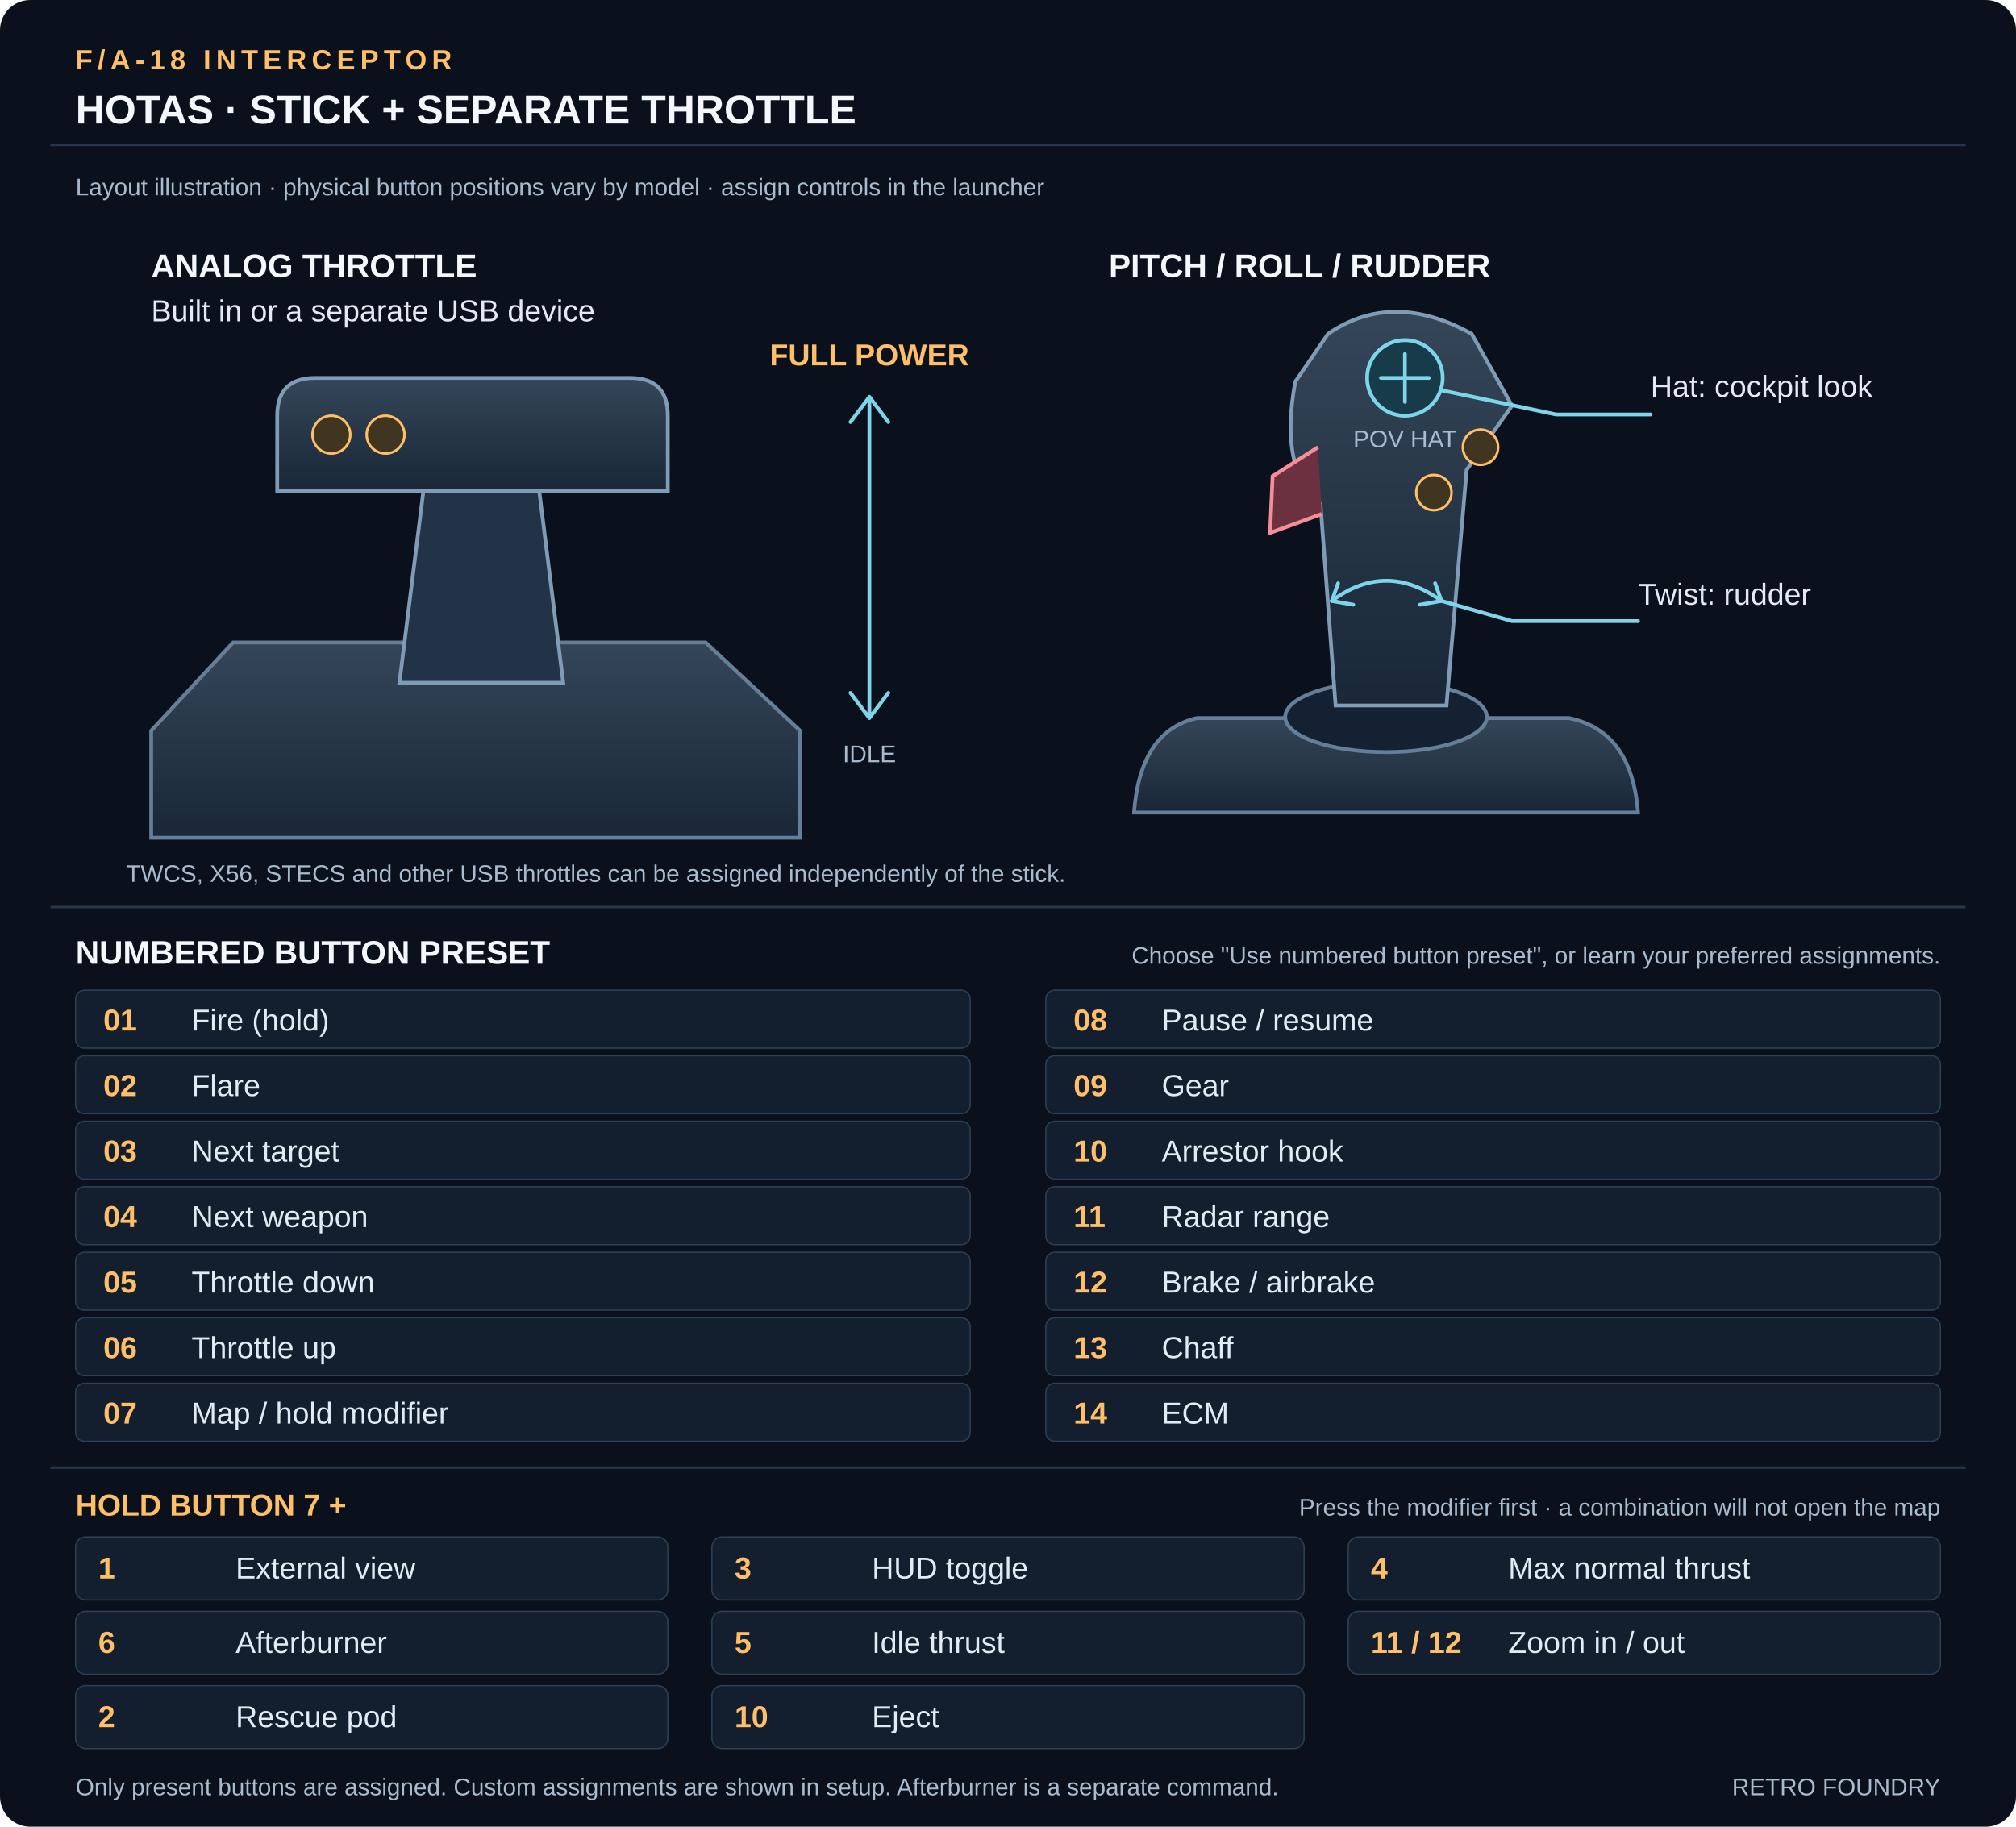
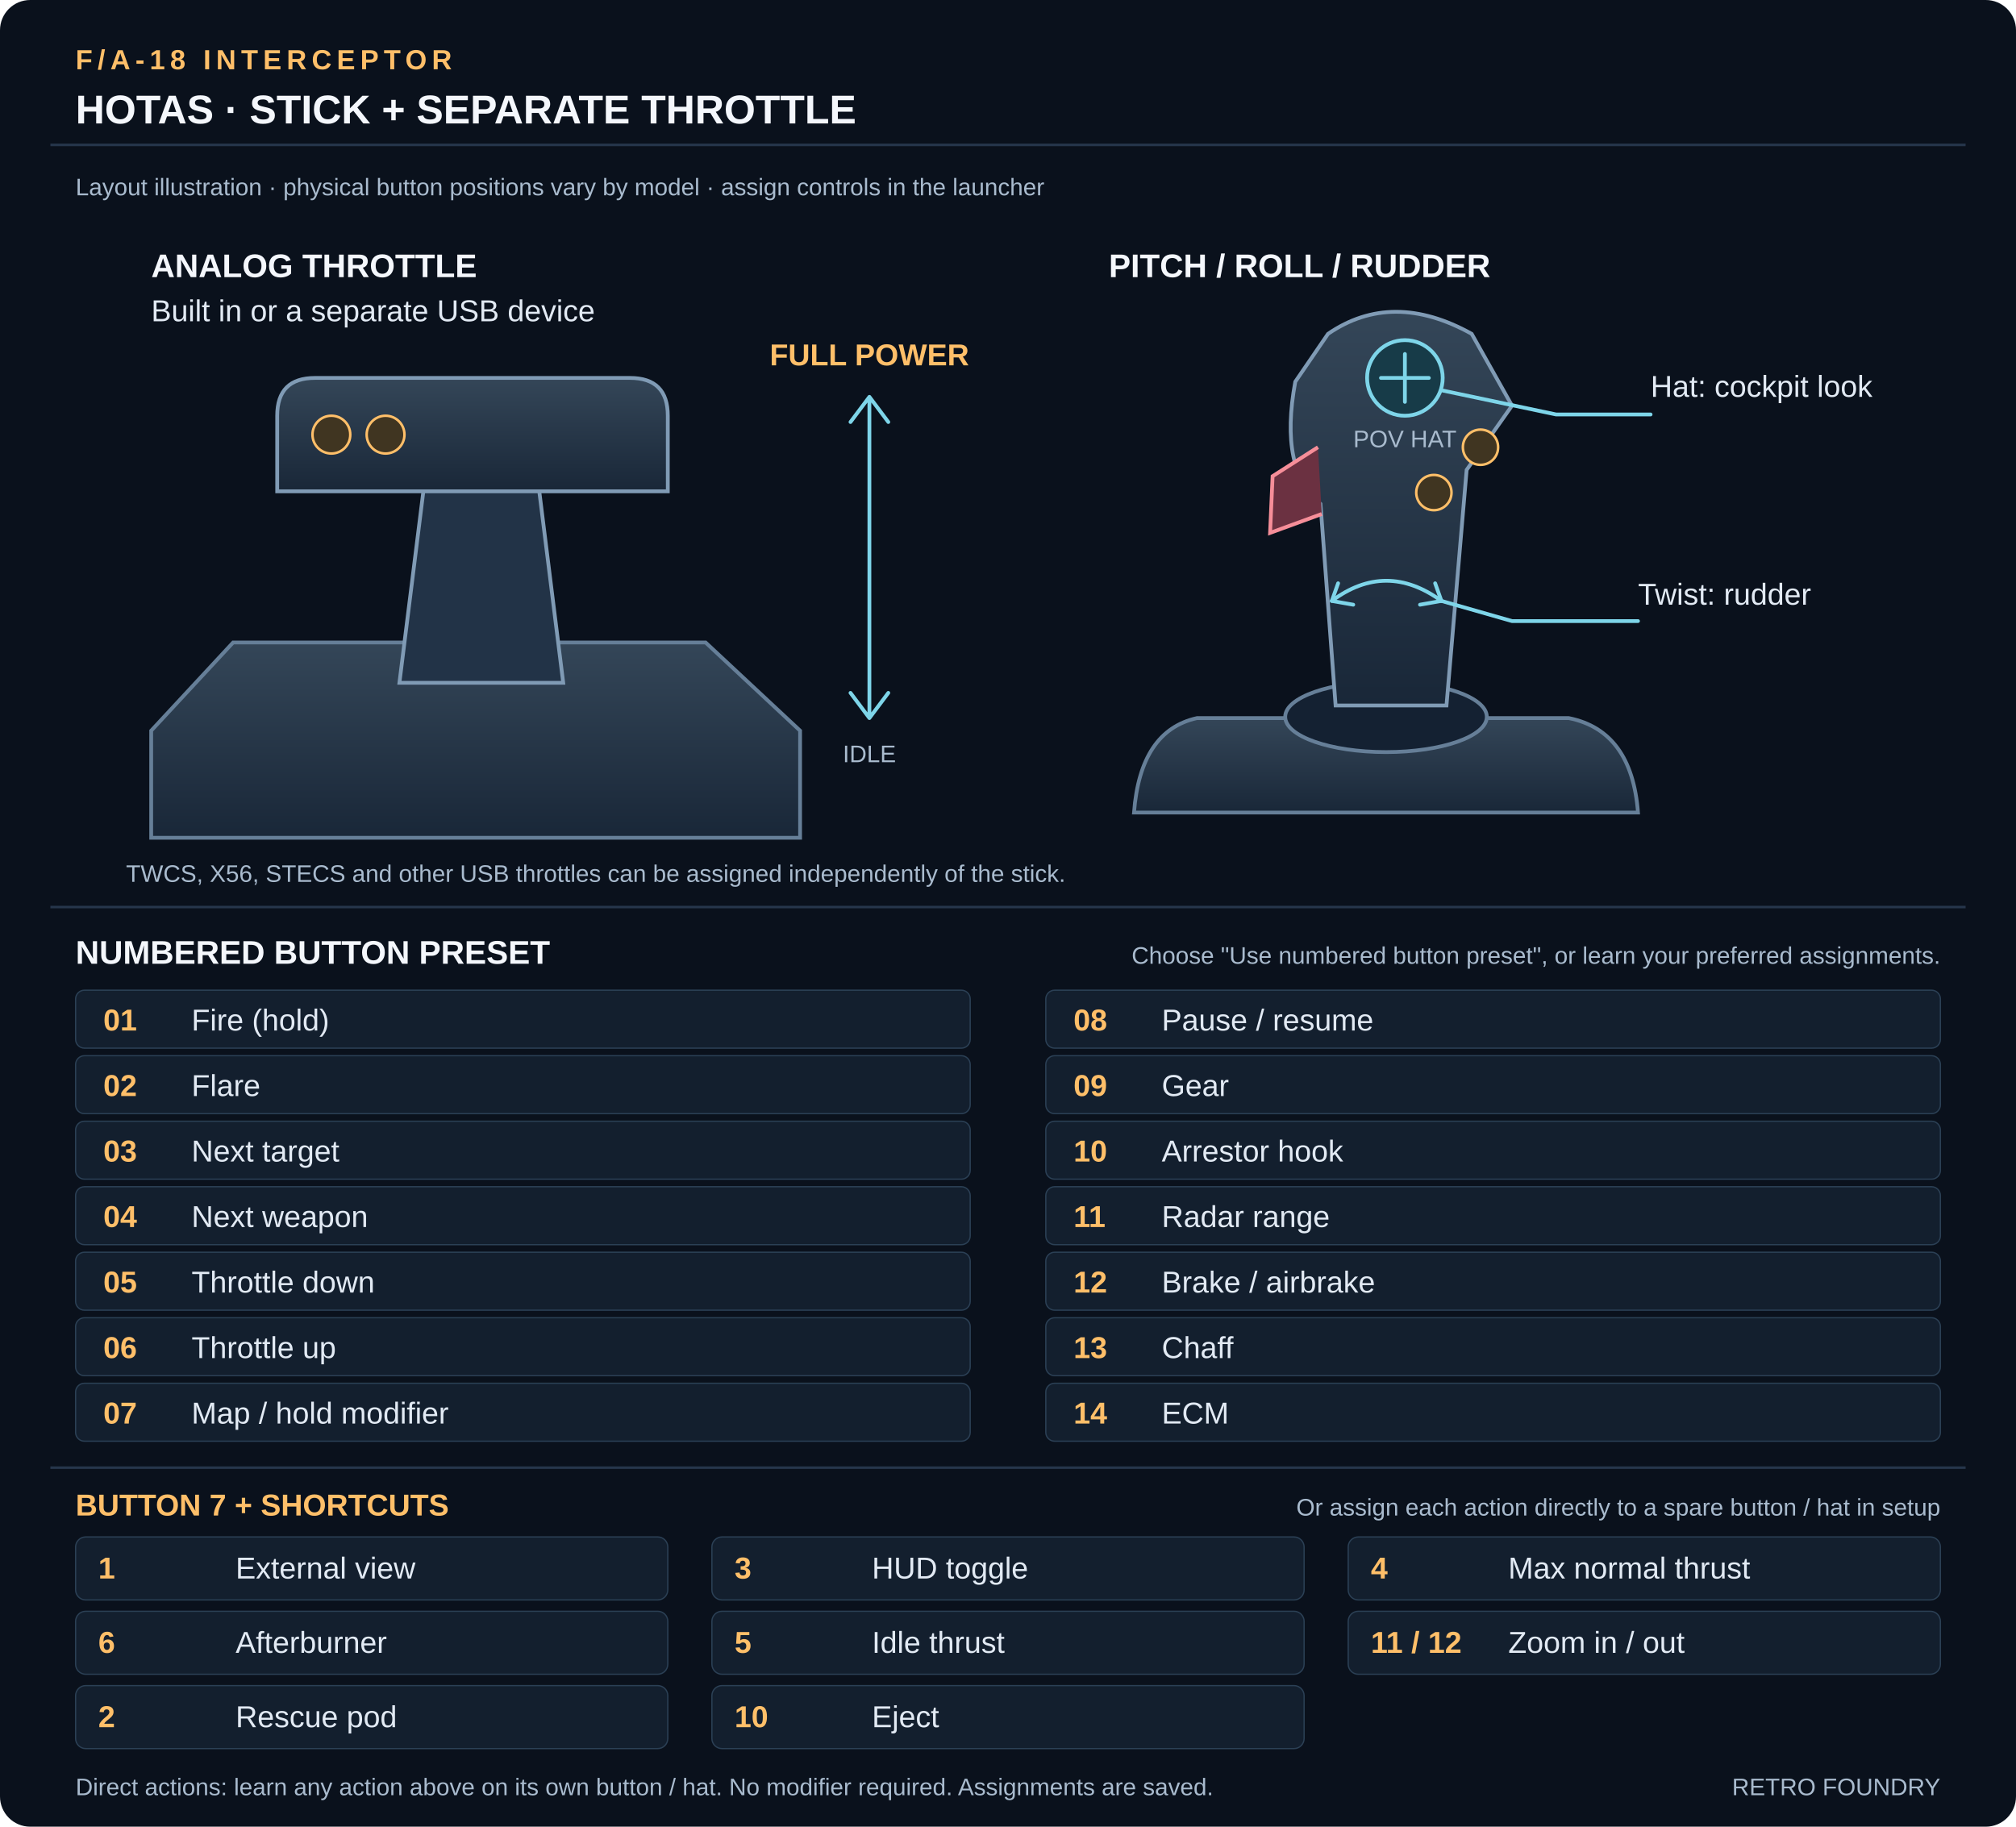
<svg xmlns="http://www.w3.org/2000/svg" width="1600" height="1450" viewBox="0 0 1600 1450" role="img" aria-labelledby="title desc">
  <defs>
    <linearGradient id="body" x2="0" y2="1">
      <stop stop-color="#344658" />
      <stop offset="1" stop-color="#192738" />
    </linearGradient>
    <style>text{font-family:Segoe UI,Arial,sans-serif}.h{fill:#f4f7fc;font-size:26px;font-weight:700}.t{fill:#e2eaf4;font-size:24px}.s{fill:#a9bbce;font-size:19px}.line{fill:none;stroke:#7ed5e9;stroke-width:3;stroke-linejoin:round;stroke-linecap:round}.key{fill:#ffbf69;font-size:24px;font-weight:700}</style>
  </defs>
  <rect width="1600" height="1450" rx="24" fill="#0a111c" />
  <path d="M40 115H1560M40 720H1560M40 1165H1560" stroke="#26364b" stroke-width="2" />
  <text x="60" y="55" fill="#ffbf69" font-size="22" font-weight="700" letter-spacing="4">F/A-18 INTERCEPTOR</text>
  <text x="60" y="98" class="h" style="font-size:32px">HOTAS · STICK + SEPARATE THROTTLE</text>
  <text x="60" y="155" class="s">Layout illustration · physical button positions vary by model · assign controls in the launcher</text>
  <g transform="translate(880 210) scale(1)">
    <path d="M70 360Q25 370 20 435H420Q415 370 365 360Z" fill="url(#body)" stroke="#667f98" stroke-width="3" />
    <ellipse cx="220" cy="359" rx="80" ry="28" fill="#142132" stroke="#667f98" stroke-width="3" />
    <path d="M180 350L168 190Q135 163 148 93L174 55Q225 20 288 55L320 112L284 163L268 350Z" fill="url(#body)" stroke="#809bb5" stroke-width="3" />
    <path d="M166 145L130 168L128 213L169 198" fill="#6b3141" stroke="#f68e99" stroke-width="3" />
    <circle cx="235" cy="90" r="30" fill="#173b48" stroke="#7ed5e9" stroke-width="3" />
    <path d="M235 71V109M216 90H254" class="line" />
    <text x="235" y="145" class="s" text-anchor="middle">POV HAT</text>
    <circle cx="295" cy="145" r="14" fill="#403521" stroke="#ffbf69" stroke-width="2" />
    <circle cx="258" cy="181" r="14" fill="#403521" stroke="#ffbf69" stroke-width="2" />
    <path d="M177 267Q220 235 264 267" class="line" />
    <path d="M177 267L182 253M177 267L194 270M264 267L247 270M264 267L259 253" class="line" />
  </g>
  <path d="M120 580L185 510H560L635 580V665H120Z" fill="url(#body)" stroke="#667f98" stroke-width="3" />
  <path d="M317 542L337 382H427L447 542Z" fill="#223347" stroke="#809bb5" stroke-width="3" />
  <path d="M220 330Q220 300 250 300H500Q530 300 530 330V390H220Z" fill="url(#body)" stroke="#809bb5" stroke-width="3" />
  <circle cx="263" cy="345" r="15" fill="#403521" stroke="#ffbf69" stroke-width="2" />
  <circle cx="306" cy="345" r="15" fill="#403521" stroke="#ffbf69" stroke-width="2" />
  <path d="M690 570V315M675 335L690 315L705 335M675 550L690 570L705 550" class="line" />
  <text x="690" y="290" class="key" text-anchor="middle">FULL POWER</text>
  <text x="690" y="605" class="s" text-anchor="middle">IDLE</text>
  <text x="120" y="220" class="h">ANALOG THROTTLE</text>
  <text x="120" y="255" class="t">Built in or a separate USB device</text>
  <text x="880" y="220" class="h">PITCH / ROLL / RUDDER</text>
  <text x="1310" y="315" class="t">Hat: cockpit look</text>
  <path d="M1310 329H1235L1145 310" class="line" />
  <text x="1300" y="480" class="t">Twist: rudder</text>
  <path d="M1300 493H1200L1144 477" class="line" />
  <text x="100" y="700" class="s">TWCS, X56, STECS and other USB throttles can be assigned independently of the stick.</text>
  <text x="60" y="765" class="h">NUMBERED BUTTON PRESET</text>
  <text x="1540" y="765" class="s" text-anchor="end">Choose "Use numbered button preset", or learn your preferred assignments.</text>
  <rect x="60" y="786" width="710" height="46" rx="7" fill="#131f2e" stroke="#2b4055" />
  <text x="82" y="818" class="key">01</text>
  <text x="152" y="818" class="t">Fire (hold)</text>
  <rect x="60" y="838" width="710" height="46" rx="7" fill="#131f2e" stroke="#2b4055" />
  <text x="82" y="870" class="key">02</text>
  <text x="152" y="870" class="t">Flare</text>
  <rect x="60" y="890" width="710" height="46" rx="7" fill="#131f2e" stroke="#2b4055" />
  <text x="82" y="922" class="key">03</text>
  <text x="152" y="922" class="t">Next target</text>
  <rect x="60" y="942" width="710" height="46" rx="7" fill="#131f2e" stroke="#2b4055" />
  <text x="82" y="974" class="key">04</text>
  <text x="152" y="974" class="t">Next weapon</text>
  <rect x="60" y="994" width="710" height="46" rx="7" fill="#131f2e" stroke="#2b4055" />
  <text x="82" y="1026" class="key">05</text>
  <text x="152" y="1026" class="t">Throttle down</text>
  <rect x="60" y="1046" width="710" height="46" rx="7" fill="#131f2e" stroke="#2b4055" />
  <text x="82" y="1078" class="key">06</text>
  <text x="152" y="1078" class="t">Throttle up</text>
  <rect x="60" y="1098" width="710" height="46" rx="7" fill="#131f2e" stroke="#2b4055" />
  <text x="82" y="1130" class="key">07</text>
  <text x="152" y="1130" class="t">Map / hold modifier</text>
  <rect x="830" y="786" width="710" height="46" rx="7" fill="#131f2e" stroke="#2b4055" />
  <text x="852" y="818" class="key">08</text>
  <text x="922" y="818" class="t">Pause / resume</text>
  <rect x="830" y="838" width="710" height="46" rx="7" fill="#131f2e" stroke="#2b4055" />
  <text x="852" y="870" class="key">09</text>
  <text x="922" y="870" class="t">Gear</text>
  <rect x="830" y="890" width="710" height="46" rx="7" fill="#131f2e" stroke="#2b4055" />
  <text x="852" y="922" class="key">10</text>
  <text x="922" y="922" class="t">Arrestor hook</text>
  <rect x="830" y="942" width="710" height="46" rx="7" fill="#131f2e" stroke="#2b4055" />
  <text x="852" y="974" class="key">11</text>
  <text x="922" y="974" class="t">Radar range</text>
  <rect x="830" y="994" width="710" height="46" rx="7" fill="#131f2e" stroke="#2b4055" />
  <text x="852" y="1026" class="key">12</text>
  <text x="922" y="1026" class="t">Brake / airbrake</text>
  <rect x="830" y="1046" width="710" height="46" rx="7" fill="#131f2e" stroke="#2b4055" />
  <text x="852" y="1078" class="key">13</text>
  <text x="922" y="1078" class="t">Chaff</text>
  <rect x="830" y="1098" width="710" height="46" rx="7" fill="#131f2e" stroke="#2b4055" />
  <text x="852" y="1130" class="key">14</text>
  <text x="922" y="1130" class="t">ECM</text>
-   <text x="60" y="1203" class="key">HOLD BUTTON 7 +</text>
-   <text x="1540" y="1203" class="s" text-anchor="end">Press the modifier first · a combination will not open the map</text>
+   <text x="60" y="1203" class="key">BUTTON 7 + SHORTCUTS</text>
+   <text x="1540" y="1203" class="s" text-anchor="end">Or assign each action directly to a spare button / hat in setup</text>
  <rect x="60" y="1220" width="470" height="50" rx="8" fill="#131f2e" stroke="#2b4055" />
  <text x="78" y="1253" class="key">1</text>
  <text x="187" y="1253" class="t">External view</text>
  <rect x="565" y="1220" width="470" height="50" rx="8" fill="#131f2e" stroke="#2b4055" />
  <text x="583" y="1253" class="key">3</text>
  <text x="692" y="1253" class="t">HUD toggle</text>
  <rect x="1070" y="1220" width="470" height="50" rx="8" fill="#131f2e" stroke="#2b4055" />
  <text x="1088" y="1253" class="key">4</text>
  <text x="1197" y="1253" class="t">Max normal thrust</text>
  <rect x="60" y="1279" width="470" height="50" rx="8" fill="#131f2e" stroke="#2b4055" />
  <text x="78" y="1312" class="key">6</text>
  <text x="187" y="1312" class="t">Afterburner</text>
  <rect x="565" y="1279" width="470" height="50" rx="8" fill="#131f2e" stroke="#2b4055" />
  <text x="583" y="1312" class="key">5</text>
  <text x="692" y="1312" class="t">Idle thrust</text>
  <rect x="1070" y="1279" width="470" height="50" rx="8" fill="#131f2e" stroke="#2b4055" />
  <text x="1088" y="1312" class="key">11 / 12</text>
  <text x="1197" y="1312" class="t">Zoom in / out</text>
  <rect x="60" y="1338" width="470" height="50" rx="8" fill="#131f2e" stroke="#2b4055" />
  <text x="78" y="1371" class="key">2</text>
  <text x="187" y="1371" class="t">Rescue pod</text>
  <rect x="565" y="1338" width="470" height="50" rx="8" fill="#131f2e" stroke="#2b4055" />
  <text x="583" y="1371" class="key">10</text>
  <text x="692" y="1371" class="t">Eject</text>
-   <text x="60" y="1425" class="s">Only present buttons are assigned. Custom assignments are shown in setup. Afterburner is a separate command.</text>
+   <text x="60" y="1425" class="s">Direct actions: learn any action above on its own button / hat. No modifier required. Assignments are saved.</text>
  <text x="1540" y="1425" class="s" text-anchor="end">RETRO FOUNDRY</text>
</svg>
